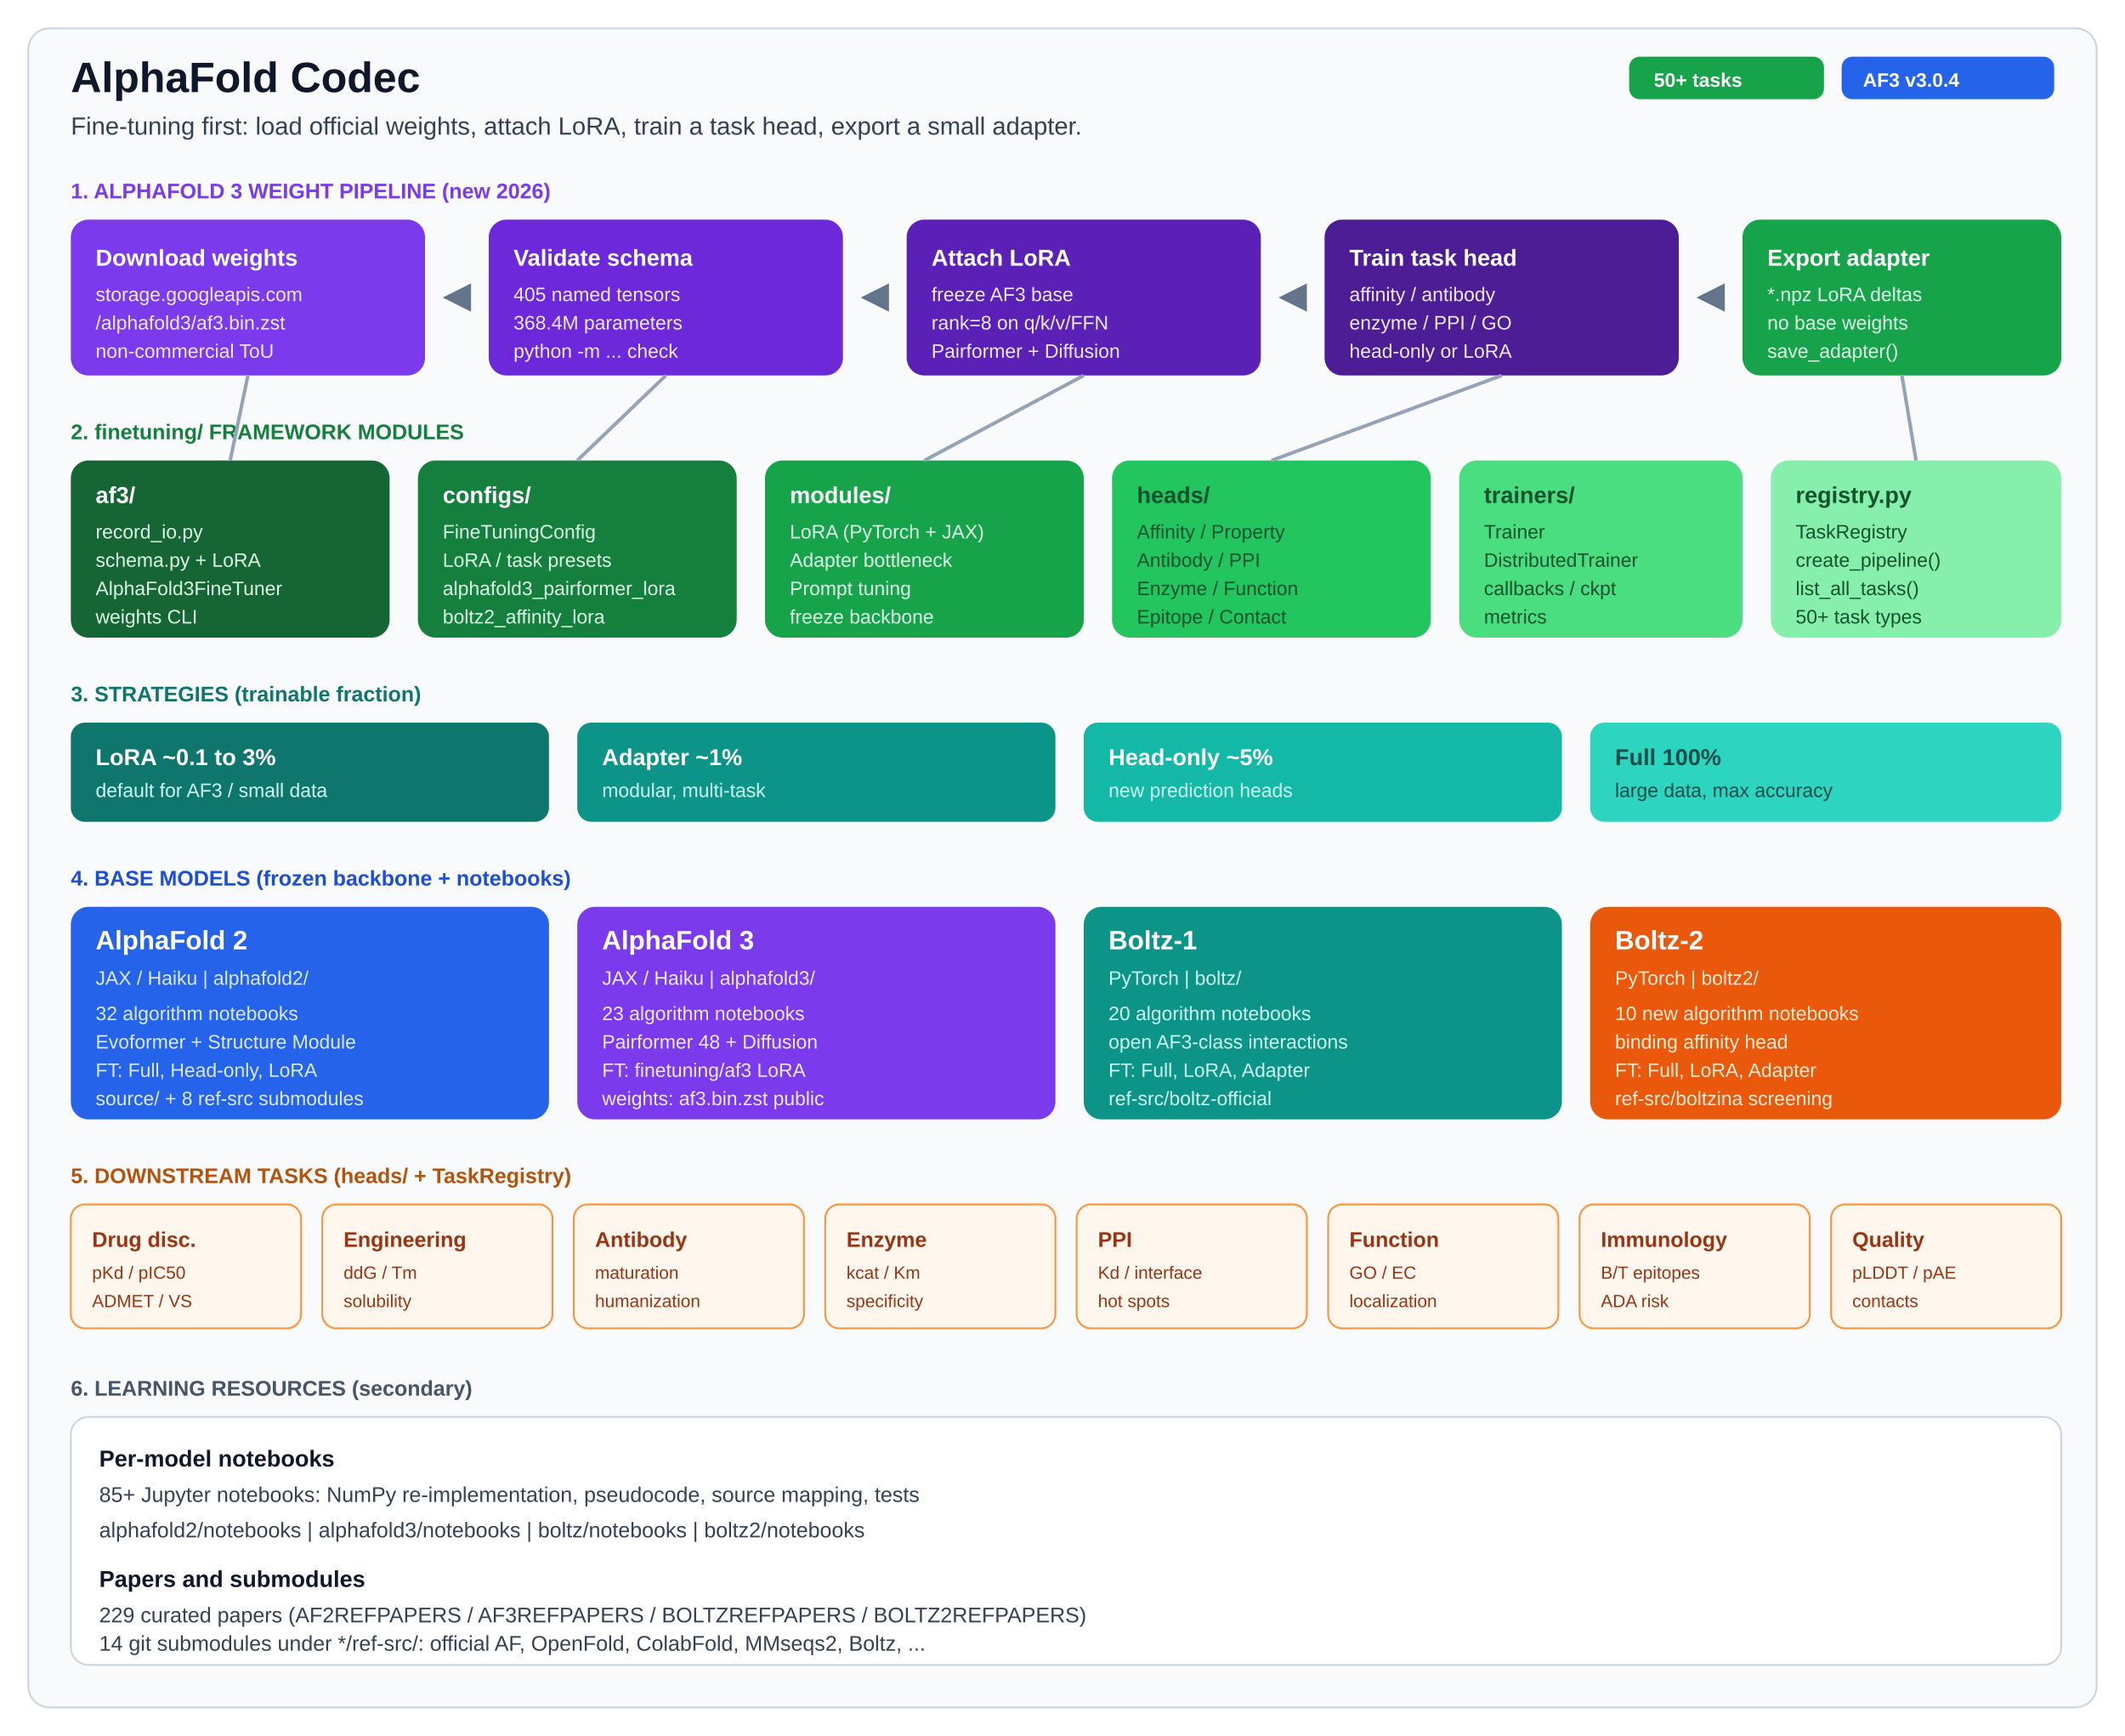
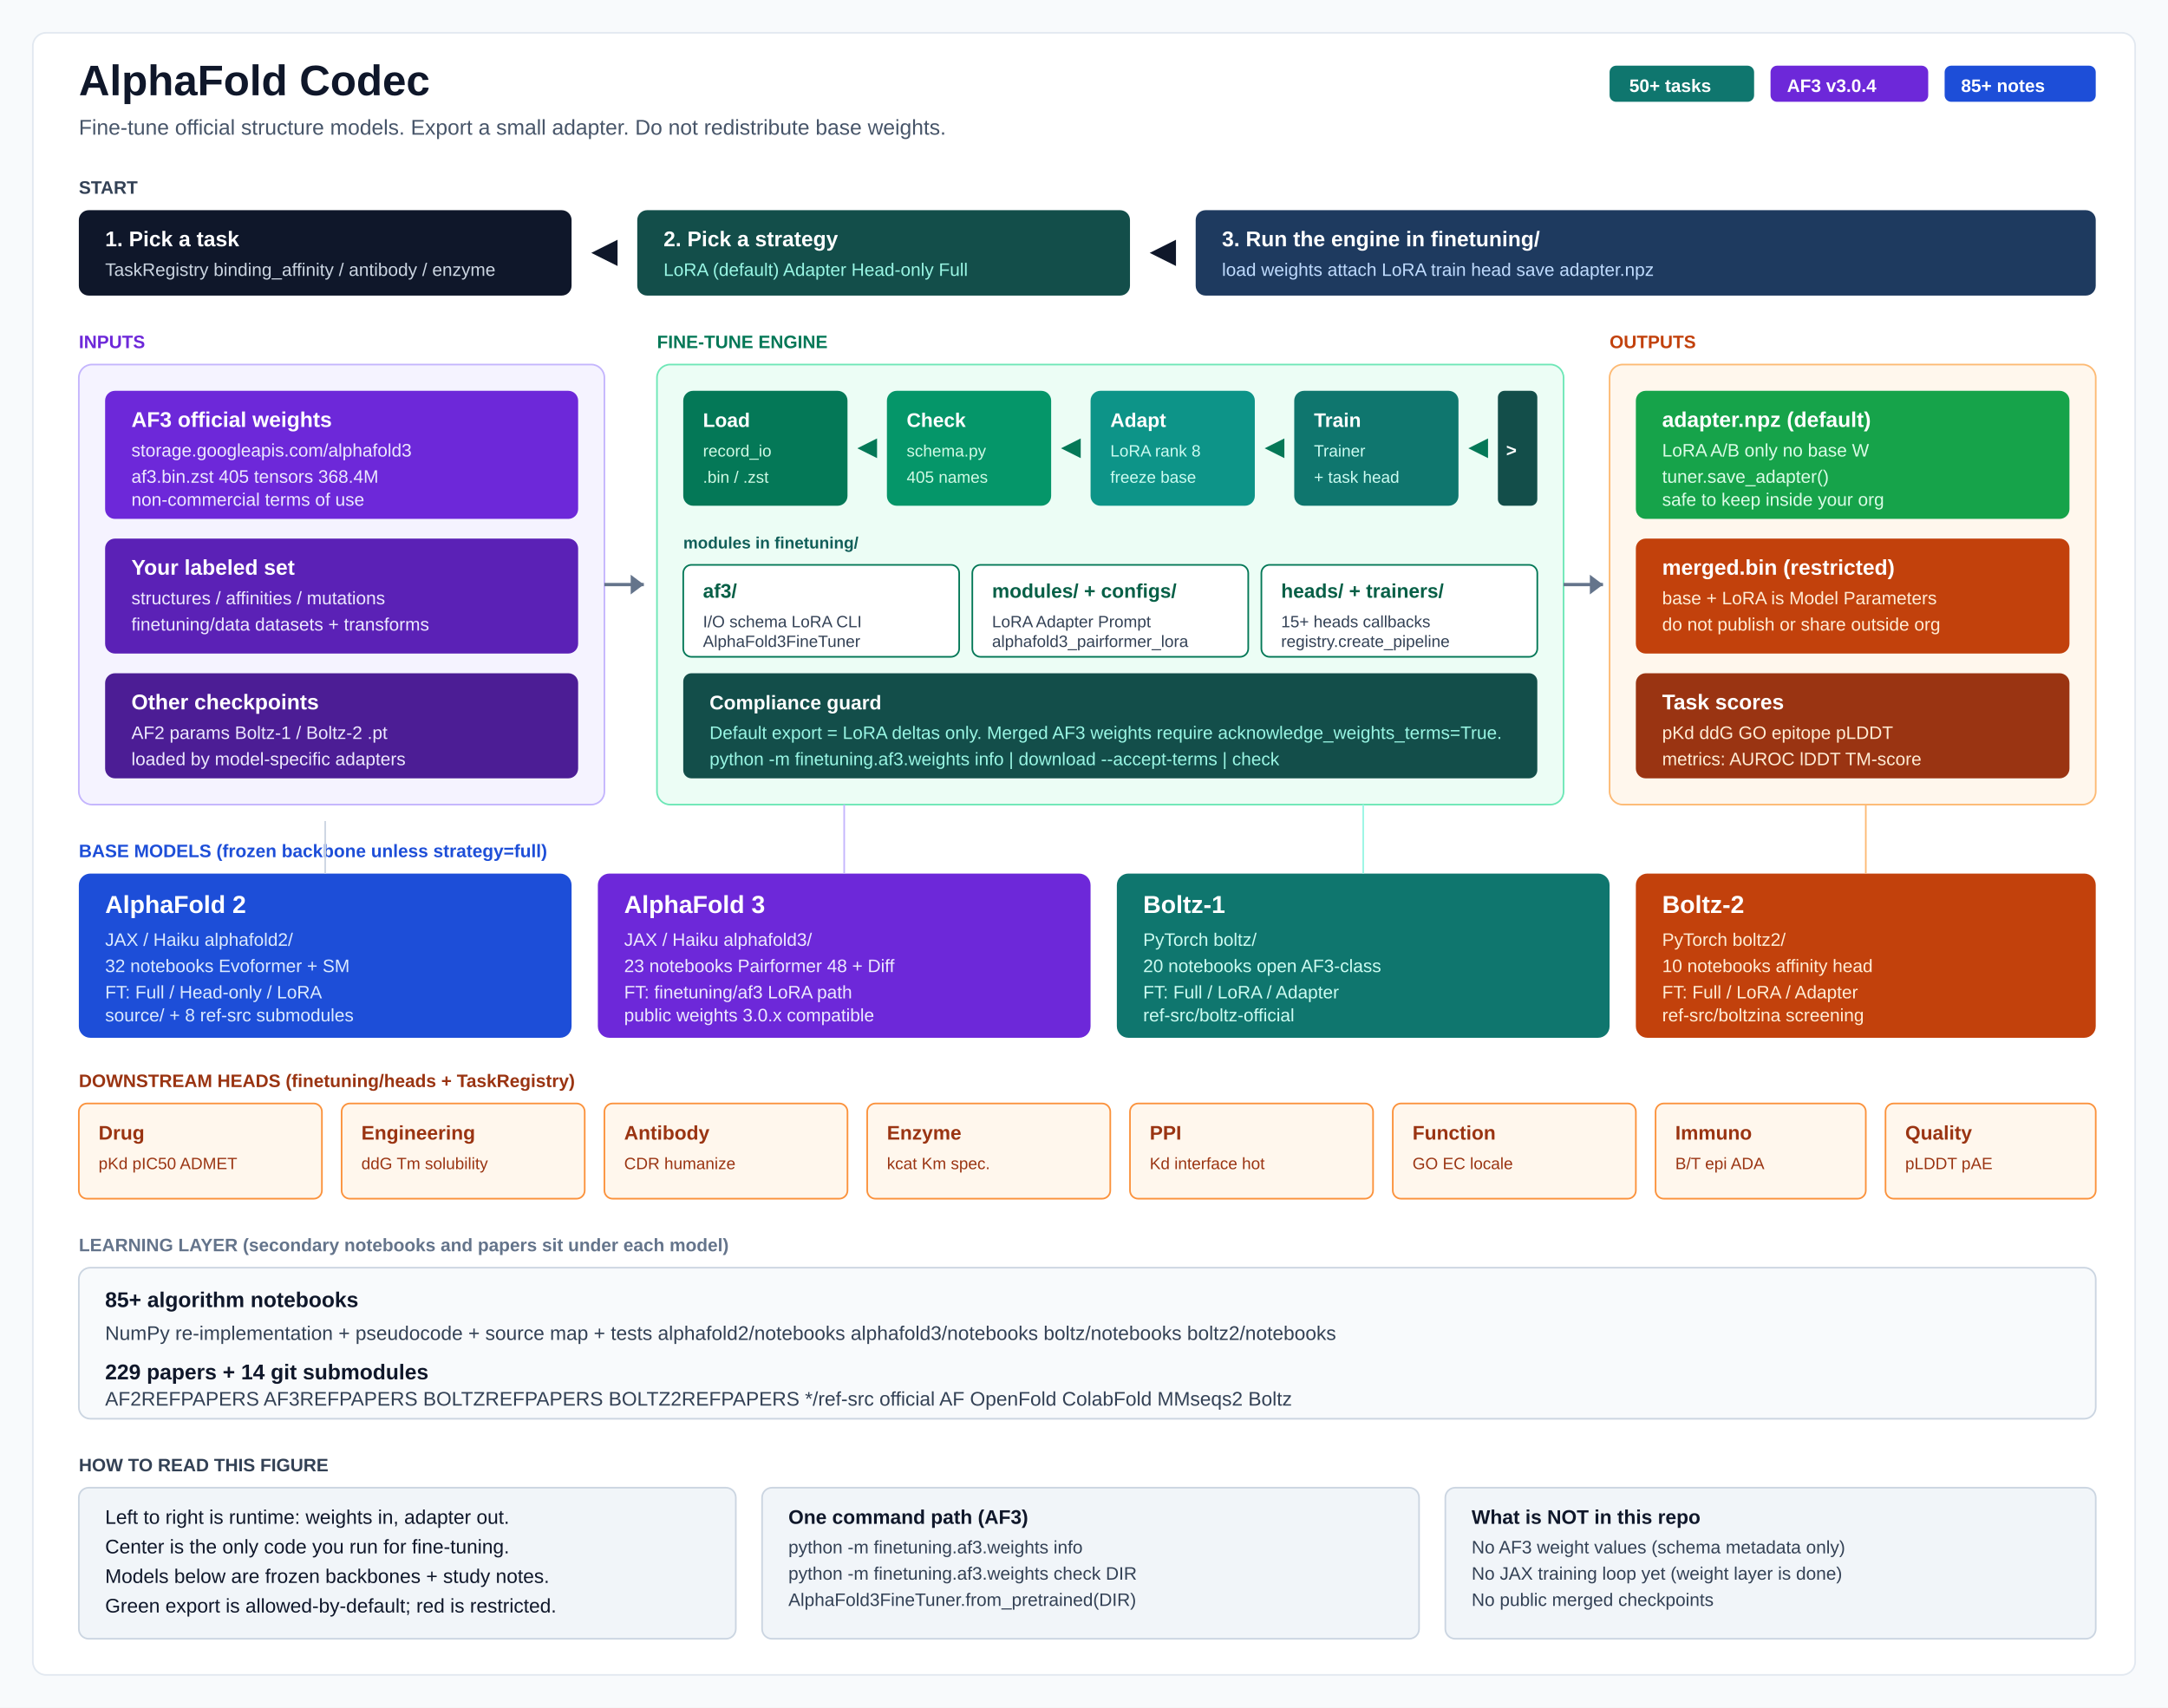
- <svg xmlns="http://www.w3.org/2000/svg" width="1200" height="980" viewBox="0 0 1200 980" role="img">
-   <rect width="1200" height="980" fill="#ffffff" />
-   <rect x="16" y="16" width="1168" height="948" rx="12" fill="#f8fafc" stroke="#cbd5e1" stroke-width="1" />
-   <text x="40" y="52" font-family="Arial, Helvetica, sans-serif" font-size="24" font-weight="700" fill="#0f172a">AlphaFold Codec</text>
-   <text x="40" y="76" font-family="Arial, Helvetica, sans-serif" font-size="14" fill="#334155">Fine-tuning first: load official weights, attach LoRA, train a task head, export a small adapter.</text>
-   <rect x="920" y="32" width="110" height="24" rx="6" fill="#16a34a" />
-   <text x="934" y="49" font-family="Arial, Helvetica, sans-serif" font-size="11" font-weight="700" fill="#ffffff">50+ tasks</text>
-   <rect x="1040" y="32" width="120" height="24" rx="6" fill="#2563eb" />
-   <text x="1052" y="49" font-family="Arial, Helvetica, sans-serif" font-size="11" font-weight="700" fill="#ffffff">AF3 v3.0.4</text>
-   <text x="40" y="112" font-family="Arial, Helvetica, sans-serif" font-size="12" font-weight="700" fill="#7c3aed">1. ALPHAFOLD 3 WEIGHT PIPELINE (new 2026)</text>
-   <rect x="40" y="124" width="200" height="88" rx="10" fill="#7c3aed" />
-   <text x="54" y="150" font-family="Arial, Helvetica, sans-serif" font-size="13" font-weight="700" fill="#ffffff">Download weights</text>
-   <text x="54" y="170" font-family="Arial, Helvetica, sans-serif" font-size="11" fill="#ede9fe">storage.googleapis.com</text>
-   <text x="54" y="186" font-family="Arial, Helvetica, sans-serif" font-size="11" fill="#ede9fe">/alphafold3/af3.bin.zst</text>
-   <text x="54" y="202" font-family="Arial, Helvetica, sans-serif" font-size="11" fill="#ede9fe">non-commercial ToU</text>
-   <polygon points="250,168 266,160 266,176" fill="#64748b" />
-   <rect x="276" y="124" width="200" height="88" rx="10" fill="#6d28d9" />
-   <text x="290" y="150" font-family="Arial, Helvetica, sans-serif" font-size="13" font-weight="700" fill="#ffffff">Validate schema</text>
-   <text x="290" y="170" font-family="Arial, Helvetica, sans-serif" font-size="11" fill="#ede9fe">405 named tensors</text>
-   <text x="290" y="186" font-family="Arial, Helvetica, sans-serif" font-size="11" fill="#ede9fe">368.4M parameters</text>
-   <text x="290" y="202" font-family="Arial, Helvetica, sans-serif" font-size="11" fill="#ede9fe">python -m ... check</text>
-   <polygon points="486,168 502,160 502,176" fill="#64748b" />
-   <rect x="512" y="124" width="200" height="88" rx="10" fill="#5b21b6" />
-   <text x="526" y="150" font-family="Arial, Helvetica, sans-serif" font-size="13" font-weight="700" fill="#ffffff">Attach LoRA</text>
-   <text x="526" y="170" font-family="Arial, Helvetica, sans-serif" font-size="11" fill="#ede9fe">freeze AF3 base</text>
-   <text x="526" y="186" font-family="Arial, Helvetica, sans-serif" font-size="11" fill="#ede9fe">rank=8 on q/k/v/FFN</text>
-   <text x="526" y="202" font-family="Arial, Helvetica, sans-serif" font-size="11" fill="#ede9fe">Pairformer + Diffusion</text>
-   <polygon points="722,168 738,160 738,176" fill="#64748b" />
-   <rect x="748" y="124" width="200" height="88" rx="10" fill="#4c1d95" />
-   <text x="762" y="150" font-family="Arial, Helvetica, sans-serif" font-size="13" font-weight="700" fill="#ffffff">Train task head</text>
-   <text x="762" y="170" font-family="Arial, Helvetica, sans-serif" font-size="11" fill="#ede9fe">affinity / antibody</text>
-   <text x="762" y="186" font-family="Arial, Helvetica, sans-serif" font-size="11" fill="#ede9fe">enzyme / PPI / GO</text>
-   <text x="762" y="202" font-family="Arial, Helvetica, sans-serif" font-size="11" fill="#ede9fe">head-only or LoRA</text>
-   <polygon points="958,168 974,160 974,176" fill="#64748b" />
-   <rect x="984" y="124" width="180" height="88" rx="10" fill="#16a34a" />
-   <text x="998" y="150" font-family="Arial, Helvetica, sans-serif" font-size="13" font-weight="700" fill="#ffffff">Export adapter</text>
-   <text x="998" y="170" font-family="Arial, Helvetica, sans-serif" font-size="11" fill="#dcfce7">*.npz LoRA deltas</text>
-   <text x="998" y="186" font-family="Arial, Helvetica, sans-serif" font-size="11" fill="#dcfce7">no base weights</text>
-   <text x="998" y="202" font-family="Arial, Helvetica, sans-serif" font-size="11" fill="#dcfce7">save_adapter()</text>
-   <text x="40" y="248" font-family="Arial, Helvetica, sans-serif" font-size="12" font-weight="700" fill="#15803d">2. finetuning/ FRAMEWORK MODULES</text>
-   <rect x="40" y="260" width="180" height="100" rx="10" fill="#166534" />
-   <text x="54" y="284" font-family="Arial, Helvetica, sans-serif" font-size="13" font-weight="700" fill="#ffffff">af3/</text>
-   <text x="54" y="304" font-family="Arial, Helvetica, sans-serif" font-size="11" fill="#dcfce7">record_io.py</text>
-   <text x="54" y="320" font-family="Arial, Helvetica, sans-serif" font-size="11" fill="#dcfce7">schema.py + LoRA</text>
-   <text x="54" y="336" font-family="Arial, Helvetica, sans-serif" font-size="11" fill="#dcfce7">AlphaFold3FineTuner</text>
-   <text x="54" y="352" font-family="Arial, Helvetica, sans-serif" font-size="11" fill="#dcfce7">weights CLI</text>
-   <rect x="236" y="260" width="180" height="100" rx="10" fill="#15803d" />
-   <text x="250" y="284" font-family="Arial, Helvetica, sans-serif" font-size="13" font-weight="700" fill="#ffffff">configs/</text>
-   <text x="250" y="304" font-family="Arial, Helvetica, sans-serif" font-size="11" fill="#dcfce7">FineTuningConfig</text>
-   <text x="250" y="320" font-family="Arial, Helvetica, sans-serif" font-size="11" fill="#dcfce7">LoRA / task presets</text>
-   <text x="250" y="336" font-family="Arial, Helvetica, sans-serif" font-size="11" fill="#dcfce7">alphafold3_pairformer_lora</text>
-   <text x="250" y="352" font-family="Arial, Helvetica, sans-serif" font-size="11" fill="#dcfce7">boltz2_affinity_lora</text>
-   <rect x="432" y="260" width="180" height="100" rx="10" fill="#16a34a" />
-   <text x="446" y="284" font-family="Arial, Helvetica, sans-serif" font-size="13" font-weight="700" fill="#ffffff">modules/</text>
-   <text x="446" y="304" font-family="Arial, Helvetica, sans-serif" font-size="11" fill="#dcfce7">LoRA (PyTorch + JAX)</text>
-   <text x="446" y="320" font-family="Arial, Helvetica, sans-serif" font-size="11" fill="#dcfce7">Adapter bottleneck</text>
-   <text x="446" y="336" font-family="Arial, Helvetica, sans-serif" font-size="11" fill="#dcfce7">Prompt tuning</text>
-   <text x="446" y="352" font-family="Arial, Helvetica, sans-serif" font-size="11" fill="#dcfce7">freeze backbone</text>
-   <rect x="628" y="260" width="180" height="100" rx="10" fill="#22c55e" />
-   <text x="642" y="284" font-family="Arial, Helvetica, sans-serif" font-size="13" font-weight="700" fill="#14532d">heads/</text>
-   <text x="642" y="304" font-family="Arial, Helvetica, sans-serif" font-size="11" fill="#14532d">Affinity / Property</text>
-   <text x="642" y="320" font-family="Arial, Helvetica, sans-serif" font-size="11" fill="#14532d">Antibody / PPI</text>
-   <text x="642" y="336" font-family="Arial, Helvetica, sans-serif" font-size="11" fill="#14532d">Enzyme / Function</text>
-   <text x="642" y="352" font-family="Arial, Helvetica, sans-serif" font-size="11" fill="#14532d">Epitope / Contact</text>
-   <rect x="824" y="260" width="160" height="100" rx="10" fill="#4ade80" />
-   <text x="838" y="284" font-family="Arial, Helvetica, sans-serif" font-size="13" font-weight="700" fill="#14532d">trainers/</text>
-   <text x="838" y="304" font-family="Arial, Helvetica, sans-serif" font-size="11" fill="#14532d">Trainer</text>
-   <text x="838" y="320" font-family="Arial, Helvetica, sans-serif" font-size="11" fill="#14532d">DistributedTrainer</text>
-   <text x="838" y="336" font-family="Arial, Helvetica, sans-serif" font-size="11" fill="#14532d">callbacks / ckpt</text>
-   <text x="838" y="352" font-family="Arial, Helvetica, sans-serif" font-size="11" fill="#14532d">metrics</text>
-   <rect x="1000" y="260" width="164" height="100" rx="10" fill="#86efac" />
-   <text x="1014" y="284" font-family="Arial, Helvetica, sans-serif" font-size="13" font-weight="700" fill="#14532d">registry.py</text>
-   <text x="1014" y="304" font-family="Arial, Helvetica, sans-serif" font-size="11" fill="#14532d">TaskRegistry</text>
-   <text x="1014" y="320" font-family="Arial, Helvetica, sans-serif" font-size="11" fill="#14532d">create_pipeline()</text>
-   <text x="1014" y="336" font-family="Arial, Helvetica, sans-serif" font-size="11" fill="#14532d">list_all_tasks()</text>
-   <text x="1014" y="352" font-family="Arial, Helvetica, sans-serif" font-size="11" fill="#14532d">50+ task types</text>
-   <line x1="140" y1="212" x2="130" y2="260" stroke="#94a3b8" stroke-width="2" />
-   <line x1="376" y1="212" x2="326" y2="260" stroke="#94a3b8" stroke-width="2" />
-   <line x1="612" y1="212" x2="522" y2="260" stroke="#94a3b8" stroke-width="2" />
-   <line x1="848" y1="212" x2="718" y2="260" stroke="#94a3b8" stroke-width="2" />
-   <line x1="1074" y1="212" x2="1082" y2="260" stroke="#94a3b8" stroke-width="2" />
-   <text x="40" y="396" font-family="Arial, Helvetica, sans-serif" font-size="12" font-weight="700" fill="#0f766e">3. STRATEGIES (trainable fraction)</text>
-   <rect x="40" y="408" width="270" height="56" rx="8" fill="#0f766e" />
-   <text x="54" y="432" font-family="Arial, Helvetica, sans-serif" font-size="13" font-weight="700" fill="#ffffff">LoRA  ~0.1 to 3%</text>
-   <text x="54" y="450" font-family="Arial, Helvetica, sans-serif" font-size="11" fill="#ccfbf1">default for AF3 / small data</text>
-   <rect x="326" y="408" width="270" height="56" rx="8" fill="#0d9488" />
-   <text x="340" y="432" font-family="Arial, Helvetica, sans-serif" font-size="13" font-weight="700" fill="#ffffff">Adapter  ~1%</text>
-   <text x="340" y="450" font-family="Arial, Helvetica, sans-serif" font-size="11" fill="#ccfbf1">modular, multi-task</text>
-   <rect x="612" y="408" width="270" height="56" rx="8" fill="#14b8a6" />
-   <text x="626" y="432" font-family="Arial, Helvetica, sans-serif" font-size="13" font-weight="700" fill="#ffffff">Head-only  ~5%</text>
-   <text x="626" y="450" font-family="Arial, Helvetica, sans-serif" font-size="11" fill="#ccfbf1">new prediction heads</text>
-   <rect x="898" y="408" width="266" height="56" rx="8" fill="#2dd4bf" />
-   <text x="912" y="432" font-family="Arial, Helvetica, sans-serif" font-size="13" font-weight="700" fill="#134e4a">Full  100%</text>
-   <text x="912" y="450" font-family="Arial, Helvetica, sans-serif" font-size="11" fill="#134e4a">large data, max accuracy</text>
-   <text x="40" y="500" font-family="Arial, Helvetica, sans-serif" font-size="12" font-weight="700" fill="#1d4ed8">4. BASE MODELS (frozen backbone + notebooks)</text>
-   <rect x="40" y="512" width="270" height="120" rx="10" fill="#2563eb" />
-   <text x="54" y="536" font-family="Arial, Helvetica, sans-serif" font-size="15" font-weight="700" fill="#ffffff">AlphaFold 2</text>
-   <text x="54" y="556" font-family="Arial, Helvetica, sans-serif" font-size="11" fill="#dbeafe">JAX / Haiku  |  alphafold2/</text>
-   <text x="54" y="576" font-family="Arial, Helvetica, sans-serif" font-size="11" fill="#dbeafe">32 algorithm notebooks</text>
-   <text x="54" y="592" font-family="Arial, Helvetica, sans-serif" font-size="11" fill="#dbeafe">Evoformer + Structure Module</text>
-   <text x="54" y="608" font-family="Arial, Helvetica, sans-serif" font-size="11" fill="#dbeafe">FT: Full, Head-only, LoRA</text>
-   <text x="54" y="624" font-family="Arial, Helvetica, sans-serif" font-size="11" fill="#dbeafe">source/ + 8 ref-src submodules</text>
-   <rect x="326" y="512" width="270" height="120" rx="10" fill="#7c3aed" />
-   <text x="340" y="536" font-family="Arial, Helvetica, sans-serif" font-size="15" font-weight="700" fill="#ffffff">AlphaFold 3</text>
-   <text x="340" y="556" font-family="Arial, Helvetica, sans-serif" font-size="11" fill="#ede9fe">JAX / Haiku  |  alphafold3/</text>
-   <text x="340" y="576" font-family="Arial, Helvetica, sans-serif" font-size="11" fill="#ede9fe">23 algorithm notebooks</text>
-   <text x="340" y="592" font-family="Arial, Helvetica, sans-serif" font-size="11" fill="#ede9fe">Pairformer 48 + Diffusion</text>
-   <text x="340" y="608" font-family="Arial, Helvetica, sans-serif" font-size="11" fill="#ede9fe">FT: finetuning/af3 LoRA</text>
-   <text x="340" y="624" font-family="Arial, Helvetica, sans-serif" font-size="11" fill="#ede9fe">weights: af3.bin.zst public</text>
-   <rect x="612" y="512" width="270" height="120" rx="10" fill="#0d9488" />
-   <text x="626" y="536" font-family="Arial, Helvetica, sans-serif" font-size="15" font-weight="700" fill="#ffffff">Boltz-1</text>
-   <text x="626" y="556" font-family="Arial, Helvetica, sans-serif" font-size="11" fill="#ccfbf1">PyTorch  |  boltz/</text>
-   <text x="626" y="576" font-family="Arial, Helvetica, sans-serif" font-size="11" fill="#ccfbf1">20 algorithm notebooks</text>
-   <text x="626" y="592" font-family="Arial, Helvetica, sans-serif" font-size="11" fill="#ccfbf1">open AF3-class interactions</text>
-   <text x="626" y="608" font-family="Arial, Helvetica, sans-serif" font-size="11" fill="#ccfbf1">FT: Full, LoRA, Adapter</text>
-   <text x="626" y="624" font-family="Arial, Helvetica, sans-serif" font-size="11" fill="#ccfbf1">ref-src/boltz-official</text>
-   <rect x="898" y="512" width="266" height="120" rx="10" fill="#ea580c" />
-   <text x="912" y="536" font-family="Arial, Helvetica, sans-serif" font-size="15" font-weight="700" fill="#ffffff">Boltz-2</text>
-   <text x="912" y="556" font-family="Arial, Helvetica, sans-serif" font-size="11" fill="#ffedd5">PyTorch  |  boltz2/</text>
-   <text x="912" y="576" font-family="Arial, Helvetica, sans-serif" font-size="11" fill="#ffedd5">10 new algorithm notebooks</text>
-   <text x="912" y="592" font-family="Arial, Helvetica, sans-serif" font-size="11" fill="#ffedd5">binding affinity head</text>
-   <text x="912" y="608" font-family="Arial, Helvetica, sans-serif" font-size="11" fill="#ffedd5">FT: Full, LoRA, Adapter</text>
-   <text x="912" y="624" font-family="Arial, Helvetica, sans-serif" font-size="11" fill="#ffedd5">ref-src/boltzina screening</text>
-   <text x="40" y="668" font-family="Arial, Helvetica, sans-serif" font-size="12" font-weight="700" fill="#b45309">5. DOWNSTREAM TASKS (heads/ + TaskRegistry)</text>
-   <rect x="40" y="680" width="130" height="70" rx="8" fill="#fff7ed" stroke="#fb923c" stroke-width="1" />
-   <text x="52" y="704" font-family="Arial, Helvetica, sans-serif" font-size="12" font-weight="700" fill="#9a3412">Drug disc.</text>
-   <text x="52" y="722" font-family="Arial, Helvetica, sans-serif" font-size="10" fill="#9a3412">pKd / pIC50</text>
-   <text x="52" y="738" font-family="Arial, Helvetica, sans-serif" font-size="10" fill="#9a3412">ADMET / VS</text>
-   <rect x="182" y="680" width="130" height="70" rx="8" fill="#fff7ed" stroke="#fb923c" stroke-width="1" />
-   <text x="194" y="704" font-family="Arial, Helvetica, sans-serif" font-size="12" font-weight="700" fill="#9a3412">Engineering</text>
-   <text x="194" y="722" font-family="Arial, Helvetica, sans-serif" font-size="10" fill="#9a3412">ddG / Tm</text>
-   <text x="194" y="738" font-family="Arial, Helvetica, sans-serif" font-size="10" fill="#9a3412">solubility</text>
-   <rect x="324" y="680" width="130" height="70" rx="8" fill="#fff7ed" stroke="#fb923c" stroke-width="1" />
-   <text x="336" y="704" font-family="Arial, Helvetica, sans-serif" font-size="12" font-weight="700" fill="#9a3412">Antibody</text>
-   <text x="336" y="722" font-family="Arial, Helvetica, sans-serif" font-size="10" fill="#9a3412">maturation</text>
-   <text x="336" y="738" font-family="Arial, Helvetica, sans-serif" font-size="10" fill="#9a3412">humanization</text>
-   <rect x="466" y="680" width="130" height="70" rx="8" fill="#fff7ed" stroke="#fb923c" stroke-width="1" />
-   <text x="478" y="704" font-family="Arial, Helvetica, sans-serif" font-size="12" font-weight="700" fill="#9a3412">Enzyme</text>
-   <text x="478" y="722" font-family="Arial, Helvetica, sans-serif" font-size="10" fill="#9a3412">kcat / Km</text>
-   <text x="478" y="738" font-family="Arial, Helvetica, sans-serif" font-size="10" fill="#9a3412">specificity</text>
-   <rect x="608" y="680" width="130" height="70" rx="8" fill="#fff7ed" stroke="#fb923c" stroke-width="1" />
-   <text x="620" y="704" font-family="Arial, Helvetica, sans-serif" font-size="12" font-weight="700" fill="#9a3412">PPI</text>
-   <text x="620" y="722" font-family="Arial, Helvetica, sans-serif" font-size="10" fill="#9a3412">Kd / interface</text>
-   <text x="620" y="738" font-family="Arial, Helvetica, sans-serif" font-size="10" fill="#9a3412">hot spots</text>
-   <rect x="750" y="680" width="130" height="70" rx="8" fill="#fff7ed" stroke="#fb923c" stroke-width="1" />
-   <text x="762" y="704" font-family="Arial, Helvetica, sans-serif" font-size="12" font-weight="700" fill="#9a3412">Function</text>
-   <text x="762" y="722" font-family="Arial, Helvetica, sans-serif" font-size="10" fill="#9a3412">GO / EC</text>
-   <text x="762" y="738" font-family="Arial, Helvetica, sans-serif" font-size="10" fill="#9a3412">localization</text>
-   <rect x="892" y="680" width="130" height="70" rx="8" fill="#fff7ed" stroke="#fb923c" stroke-width="1" />
-   <text x="904" y="704" font-family="Arial, Helvetica, sans-serif" font-size="12" font-weight="700" fill="#9a3412">Immunology</text>
-   <text x="904" y="722" font-family="Arial, Helvetica, sans-serif" font-size="10" fill="#9a3412">B/T epitopes</text>
-   <text x="904" y="738" font-family="Arial, Helvetica, sans-serif" font-size="10" fill="#9a3412">ADA risk</text>
-   <rect x="1034" y="680" width="130" height="70" rx="8" fill="#fff7ed" stroke="#fb923c" stroke-width="1" />
-   <text x="1046" y="704" font-family="Arial, Helvetica, sans-serif" font-size="12" font-weight="700" fill="#9a3412">Quality</text>
-   <text x="1046" y="722" font-family="Arial, Helvetica, sans-serif" font-size="10" fill="#9a3412">pLDDT / pAE</text>
-   <text x="1046" y="738" font-family="Arial, Helvetica, sans-serif" font-size="10" fill="#9a3412">contacts</text>
-   <text x="40" y="788" font-family="Arial, Helvetica, sans-serif" font-size="12" font-weight="700" fill="#475569">6. LEARNING RESOURCES (secondary)</text>
-   <rect x="40" y="800" width="1124" height="140" rx="10" fill="#ffffff" stroke="#cbd5e1" stroke-width="1" />
-   <text x="56" y="828" font-family="Arial, Helvetica, sans-serif" font-size="13" font-weight="700" fill="#0f172a">Per-model notebooks</text>
-   <text x="56" y="848" font-family="Arial, Helvetica, sans-serif" font-size="12" fill="#334155">85+ Jupyter notebooks: NumPy re-implementation, pseudocode, source mapping, tests</text>
-   <text x="56" y="868" font-family="Arial, Helvetica, sans-serif" font-size="12" fill="#334155">alphafold2/notebooks  |  alphafold3/notebooks  |  boltz/notebooks  |  boltz2/notebooks</text>
-   <text x="56" y="896" font-family="Arial, Helvetica, sans-serif" font-size="13" font-weight="700" fill="#0f172a">Papers and submodules</text>
-   <text x="56" y="916" font-family="Arial, Helvetica, sans-serif" font-size="12" fill="#334155">229 curated papers (AF2REFPAPERS / AF3REFPAPERS / BOLTZREFPAPERS / BOLTZ2REFPAPERS)</text>
-   <text x="56" y="932" font-family="Arial, Helvetica, sans-serif" font-size="12" fill="#334155">14 git submodules under */ref-src/: official AF, OpenFold, ColabFold, MMseqs2, Boltz, ...</text>
+ <svg xmlns="http://www.w3.org/2000/svg" width="1320" height="1040" viewBox="0 0 1320 1040" role="img">
+   <rect width="1320" height="1040" fill="#f8fafc" />
+   <rect x="20" y="20" width="1280" height="1000" rx="8" fill="#ffffff" stroke="#e2e8f0" stroke-width="1" />
+   <text x="48" y="58" font-family="Arial, Helvetica, sans-serif" font-size="26" font-weight="700" fill="#0f172a">AlphaFold Codec</text>
+   <text x="48" y="82" font-family="Arial, Helvetica, sans-serif" font-size="13" fill="#475569">Fine-tune official structure models. Export a small adapter. Do not redistribute base weights.</text>
+   <rect x="980" y="40" width="88" height="22" rx="4" fill="#0f766e" />
+   <text x="992" y="56" font-family="Arial, Helvetica, sans-serif" font-size="11" font-weight="700" fill="#ffffff">50+ tasks</text>
+   <rect x="1078" y="40" width="96" height="22" rx="4" fill="#6d28d9" />
+   <text x="1088" y="56" font-family="Arial, Helvetica, sans-serif" font-size="11" font-weight="700" fill="#ffffff">AF3 v3.0.4</text>
+   <rect x="1184" y="40" width="92" height="22" rx="4" fill="#1d4ed8" />
+   <text x="1194" y="56" font-family="Arial, Helvetica, sans-serif" font-size="11" font-weight="700" fill="#ffffff">85+ notes</text>
+   <text x="48" y="118" font-family="Arial, Helvetica, sans-serif" font-size="11" font-weight="700" fill="#334155">START</text>
+   <rect x="48" y="128" width="300" height="52" rx="6" fill="#0f172a" />
+   <text x="64" y="150" font-family="Arial, Helvetica, sans-serif" font-size="13" font-weight="700" fill="#ffffff">1. Pick a task</text>
+   <text x="64" y="168" font-family="Arial, Helvetica, sans-serif" font-size="11" fill="#cbd5e1">TaskRegistry  binding_affinity / antibody / enzyme</text>
+   <polygon points="360,154 376,146 376,162" fill="#0f172a" />
+   <rect x="388" y="128" width="300" height="52" rx="6" fill="#134e4a" />
+   <text x="404" y="150" font-family="Arial, Helvetica, sans-serif" font-size="13" font-weight="700" fill="#ffffff">2. Pick a strategy</text>
+   <text x="404" y="168" font-family="Arial, Helvetica, sans-serif" font-size="11" fill="#99f6e4">LoRA (default)  Adapter  Head-only  Full</text>
+   <polygon points="700,154 716,146 716,162" fill="#0f172a" />
+   <rect x="728" y="128" width="548" height="52" rx="6" fill="#1e3a5f" />
+   <text x="744" y="150" font-family="Arial, Helvetica, sans-serif" font-size="13" font-weight="700" fill="#ffffff">3. Run the engine in finetuning/</text>
+   <text x="744" y="168" font-family="Arial, Helvetica, sans-serif" font-size="11" fill="#bfdbfe">load weights  attach LoRA  train head  save adapter.npz</text>
+   <text x="48" y="212" font-family="Arial, Helvetica, sans-serif" font-size="11" font-weight="700" fill="#6d28d9">INPUTS</text>
+   <text x="400" y="212" font-family="Arial, Helvetica, sans-serif" font-size="11" font-weight="700" fill="#047857">FINE-TUNE ENGINE</text>
+   <text x="980" y="212" font-family="Arial, Helvetica, sans-serif" font-size="11" font-weight="700" fill="#c2410c">OUTPUTS</text>
+   <rect x="48" y="222" width="320" height="268" rx="8" fill="#f5f3ff" stroke="#c4b5fd" stroke-width="1" />
+   <rect x="64" y="238" width="288" height="78" rx="6" fill="#6d28d9" />
+   <text x="80" y="260" font-family="Arial, Helvetica, sans-serif" font-size="13" font-weight="700" fill="#ffffff">AF3 official weights</text>
+   <text x="80" y="278" font-family="Arial, Helvetica, sans-serif" font-size="11" fill="#ede9fe">storage.googleapis.com/alphafold3</text>
+   <text x="80" y="294" font-family="Arial, Helvetica, sans-serif" font-size="11" fill="#ede9fe">af3.bin.zst   405 tensors   368.4M</text>
+   <text x="80" y="308" font-family="Arial, Helvetica, sans-serif" font-size="11" fill="#ede9fe">non-commercial terms of use</text>
+   <rect x="64" y="328" width="288" height="70" rx="6" fill="#5b21b6" />
+   <text x="80" y="350" font-family="Arial, Helvetica, sans-serif" font-size="13" font-weight="700" fill="#ffffff">Your labeled set</text>
+   <text x="80" y="368" font-family="Arial, Helvetica, sans-serif" font-size="11" fill="#ede9fe">structures / affinities / mutations</text>
+   <text x="80" y="384" font-family="Arial, Helvetica, sans-serif" font-size="11" fill="#ede9fe">finetuning/data  datasets + transforms</text>
+   <rect x="64" y="410" width="288" height="64" rx="6" fill="#4c1d95" />
+   <text x="80" y="432" font-family="Arial, Helvetica, sans-serif" font-size="13" font-weight="700" fill="#ffffff">Other checkpoints</text>
+   <text x="80" y="450" font-family="Arial, Helvetica, sans-serif" font-size="11" fill="#ede9fe">AF2 params   Boltz-1 / Boltz-2 .pt</text>
+   <text x="80" y="466" font-family="Arial, Helvetica, sans-serif" font-size="11" fill="#ede9fe">loaded by model-specific adapters</text>
+   <line x1="368" y1="356" x2="392" y2="356" stroke="#64748b" stroke-width="2" />
+   <polygon points="392,356 384,350 384,362" fill="#64748b" />
+   <rect x="400" y="222" width="552" height="268" rx="8" fill="#ecfdf5" stroke="#6ee7b7" stroke-width="1" />
+   <rect x="416" y="238" width="100" height="70" rx="6" fill="#047857" />
+   <text x="428" y="260" font-family="Arial, Helvetica, sans-serif" font-size="12" font-weight="700" fill="#ffffff">Load</text>
+   <text x="428" y="278" font-family="Arial, Helvetica, sans-serif" font-size="10" fill="#d1fae5">record_io</text>
+   <text x="428" y="294" font-family="Arial, Helvetica, sans-serif" font-size="10" fill="#d1fae5">.bin / .zst</text>
+   <polygon points="522,273 534,267 534,279" fill="#047857" />
+   <rect x="540" y="238" width="100" height="70" rx="6" fill="#059669" />
+   <text x="552" y="260" font-family="Arial, Helvetica, sans-serif" font-size="12" font-weight="700" fill="#ffffff">Check</text>
+   <text x="552" y="278" font-family="Arial, Helvetica, sans-serif" font-size="10" fill="#d1fae5">schema.py</text>
+   <text x="552" y="294" font-family="Arial, Helvetica, sans-serif" font-size="10" fill="#d1fae5">405 names</text>
+   <polygon points="646,273 658,267 658,279" fill="#047857" />
+   <rect x="664" y="238" width="100" height="70" rx="6" fill="#0d9488" />
+   <text x="676" y="260" font-family="Arial, Helvetica, sans-serif" font-size="12" font-weight="700" fill="#ffffff">Adapt</text>
+   <text x="676" y="278" font-family="Arial, Helvetica, sans-serif" font-size="10" fill="#ccfbf1">LoRA rank 8</text>
+   <text x="676" y="294" font-family="Arial, Helvetica, sans-serif" font-size="10" fill="#ccfbf1">freeze base</text>
+   <polygon points="770,273 782,267 782,279" fill="#047857" />
+   <rect x="788" y="238" width="100" height="70" rx="6" fill="#0f766e" />
+   <text x="800" y="260" font-family="Arial, Helvetica, sans-serif" font-size="12" font-weight="700" fill="#ffffff">Train</text>
+   <text x="800" y="278" font-family="Arial, Helvetica, sans-serif" font-size="10" fill="#ccfbf1">Trainer</text>
+   <text x="800" y="294" font-family="Arial, Helvetica, sans-serif" font-size="10" fill="#ccfbf1">+ task head</text>
+   <polygon points="894,273 906,267 906,279" fill="#047857" />
+   <rect x="912" y="238" width="24" height="70" rx="4" fill="#134e4a" />
+   <text x="917" y="278" font-family="Arial, Helvetica, sans-serif" font-size="11" font-weight="700" fill="#ffffff">&gt;</text>
+   <text x="416" y="334" font-family="Arial, Helvetica, sans-serif" font-size="10" font-weight="700" fill="#115e59">modules in finetuning/</text>
+   <rect x="416" y="344" width="168" height="56" rx="5" fill="#ffffff" stroke="#047857" stroke-width="1" />
+   <text x="428" y="364" font-family="Arial, Helvetica, sans-serif" font-size="12" font-weight="700" fill="#065f46">af3/</text>
+   <text x="428" y="382" font-family="Arial, Helvetica, sans-serif" font-size="10" fill="#334155">I/O  schema  LoRA  CLI</text>
+   <text x="428" y="394" font-family="Arial, Helvetica, sans-serif" font-size="10" fill="#334155">AlphaFold3FineTuner</text>
+   <rect x="592" y="344" width="168" height="56" rx="5" fill="#ffffff" stroke="#047857" stroke-width="1" />
+   <text x="604" y="364" font-family="Arial, Helvetica, sans-serif" font-size="12" font-weight="700" fill="#065f46">modules/ + configs/</text>
+   <text x="604" y="382" font-family="Arial, Helvetica, sans-serif" font-size="10" fill="#334155">LoRA  Adapter  Prompt</text>
+   <text x="604" y="394" font-family="Arial, Helvetica, sans-serif" font-size="10" fill="#334155">alphafold3_pairformer_lora</text>
+   <rect x="768" y="344" width="168" height="56" rx="5" fill="#ffffff" stroke="#047857" stroke-width="1" />
+   <text x="780" y="364" font-family="Arial, Helvetica, sans-serif" font-size="12" font-weight="700" fill="#065f46">heads/ + trainers/</text>
+   <text x="780" y="382" font-family="Arial, Helvetica, sans-serif" font-size="10" fill="#334155">15+ heads  callbacks</text>
+   <text x="780" y="394" font-family="Arial, Helvetica, sans-serif" font-size="10" fill="#334155">registry.create_pipeline</text>
+   <rect x="416" y="410" width="520" height="64" rx="5" fill="#134e4a" />
+   <text x="432" y="432" font-family="Arial, Helvetica, sans-serif" font-size="12" font-weight="700" fill="#ffffff">Compliance guard</text>
+   <text x="432" y="450" font-family="Arial, Helvetica, sans-serif" font-size="11" fill="#99f6e4">Default export = LoRA deltas only. Merged AF3 weights require acknowledge_weights_terms=True.</text>
+   <text x="432" y="466" font-family="Arial, Helvetica, sans-serif" font-size="11" fill="#99f6e4">python -m finetuning.af3.weights  info | download --accept-terms | check</text>
+   <line x1="952" y1="356" x2="976" y2="356" stroke="#64748b" stroke-width="2" />
+   <polygon points="976,356 968,350 968,362" fill="#64748b" />
+   <rect x="980" y="222" width="296" height="268" rx="8" fill="#fff7ed" stroke="#fdba74" stroke-width="1" />
+   <rect x="996" y="238" width="264" height="78" rx="6" fill="#16a34a" />
+   <text x="1012" y="260" font-family="Arial, Helvetica, sans-serif" font-size="13" font-weight="700" fill="#ffffff">adapter.npz  (default)</text>
+   <text x="1012" y="278" font-family="Arial, Helvetica, sans-serif" font-size="11" fill="#dcfce7">LoRA A/B only  no base W</text>
+   <text x="1012" y="294" font-family="Arial, Helvetica, sans-serif" font-size="11" fill="#dcfce7">tuner.save_adapter()</text>
+   <text x="1012" y="308" font-family="Arial, Helvetica, sans-serif" font-size="11" fill="#dcfce7">safe to keep inside your org</text>
+   <rect x="996" y="328" width="264" height="70" rx="6" fill="#c2410c" />
+   <text x="1012" y="350" font-family="Arial, Helvetica, sans-serif" font-size="13" font-weight="700" fill="#ffffff">merged.bin  (restricted)</text>
+   <text x="1012" y="368" font-family="Arial, Helvetica, sans-serif" font-size="11" fill="#ffedd5">base + LoRA  is Model Parameters</text>
+   <text x="1012" y="384" font-family="Arial, Helvetica, sans-serif" font-size="11" fill="#ffedd5">do not publish or share outside org</text>
+   <rect x="996" y="410" width="264" height="64" rx="6" fill="#9a3412" />
+   <text x="1012" y="432" font-family="Arial, Helvetica, sans-serif" font-size="13" font-weight="700" fill="#ffffff">Task scores</text>
+   <text x="1012" y="450" font-family="Arial, Helvetica, sans-serif" font-size="11" fill="#ffedd5">pKd  ddG  GO  epitope  pLDDT</text>
+   <text x="1012" y="466" font-family="Arial, Helvetica, sans-serif" font-size="11" fill="#ffedd5">metrics: AUROC  lDDT  TM-score</text>
+   <text x="48" y="522" font-family="Arial, Helvetica, sans-serif" font-size="11" font-weight="700" fill="#1d4ed8">BASE MODELS  (frozen backbone unless strategy=full)</text>
+   <rect x="48" y="532" width="300" height="100" rx="7" fill="#1d4ed8" />
+   <text x="64" y="556" font-family="Arial, Helvetica, sans-serif" font-size="15" font-weight="700" fill="#ffffff">AlphaFold 2</text>
+   <text x="64" y="576" font-family="Arial, Helvetica, sans-serif" font-size="11" fill="#dbeafe">JAX / Haiku     alphafold2/</text>
+   <text x="64" y="592" font-family="Arial, Helvetica, sans-serif" font-size="11" fill="#dbeafe">32 notebooks   Evoformer + SM</text>
+   <text x="64" y="608" font-family="Arial, Helvetica, sans-serif" font-size="11" fill="#dbeafe">FT: Full / Head-only / LoRA</text>
+   <text x="64" y="622" font-family="Arial, Helvetica, sans-serif" font-size="11" fill="#dbeafe">source/ + 8 ref-src submodules</text>
+   <rect x="364" y="532" width="300" height="100" rx="7" fill="#6d28d9" />
+   <text x="380" y="556" font-family="Arial, Helvetica, sans-serif" font-size="15" font-weight="700" fill="#ffffff">AlphaFold 3</text>
+   <text x="380" y="576" font-family="Arial, Helvetica, sans-serif" font-size="11" fill="#ede9fe">JAX / Haiku     alphafold3/</text>
+   <text x="380" y="592" font-family="Arial, Helvetica, sans-serif" font-size="11" fill="#ede9fe">23 notebooks   Pairformer 48 + Diff</text>
+   <text x="380" y="608" font-family="Arial, Helvetica, sans-serif" font-size="11" fill="#ede9fe">FT: finetuning/af3 LoRA path</text>
+   <text x="380" y="622" font-family="Arial, Helvetica, sans-serif" font-size="11" fill="#ede9fe">public weights  3.0.x compatible</text>
+   <rect x="680" y="532" width="300" height="100" rx="7" fill="#0f766e" />
+   <text x="696" y="556" font-family="Arial, Helvetica, sans-serif" font-size="15" font-weight="700" fill="#ffffff">Boltz-1</text>
+   <text x="696" y="576" font-family="Arial, Helvetica, sans-serif" font-size="11" fill="#ccfbf1">PyTorch     boltz/</text>
+   <text x="696" y="592" font-family="Arial, Helvetica, sans-serif" font-size="11" fill="#ccfbf1">20 notebooks   open AF3-class</text>
+   <text x="696" y="608" font-family="Arial, Helvetica, sans-serif" font-size="11" fill="#ccfbf1">FT: Full / LoRA / Adapter</text>
+   <text x="696" y="622" font-family="Arial, Helvetica, sans-serif" font-size="11" fill="#ccfbf1">ref-src/boltz-official</text>
+   <rect x="996" y="532" width="280" height="100" rx="7" fill="#c2410c" />
+   <text x="1012" y="556" font-family="Arial, Helvetica, sans-serif" font-size="15" font-weight="700" fill="#ffffff">Boltz-2</text>
+   <text x="1012" y="576" font-family="Arial, Helvetica, sans-serif" font-size="11" fill="#ffedd5">PyTorch     boltz2/</text>
+   <text x="1012" y="592" font-family="Arial, Helvetica, sans-serif" font-size="11" fill="#ffedd5">10 notebooks   affinity head</text>
+   <text x="1012" y="608" font-family="Arial, Helvetica, sans-serif" font-size="11" fill="#ffedd5">FT: Full / LoRA / Adapter</text>
+   <text x="1012" y="622" font-family="Arial, Helvetica, sans-serif" font-size="11" fill="#ffedd5">ref-src/boltzina screening</text>
+   <line x1="198" y1="532" x2="198" y2="500" stroke="#cbd5e1" stroke-width="1" />
+   <line x1="514" y1="532" x2="514" y2="490" stroke="#c4b5fd" stroke-width="1" />
+   <line x1="830" y1="532" x2="830" y2="490" stroke="#99f6e4" stroke-width="1" />
+   <line x1="1136" y1="532" x2="1136" y2="490" stroke="#fdba74" stroke-width="1" />
+   <text x="48" y="662" font-family="Arial, Helvetica, sans-serif" font-size="11" font-weight="700" fill="#9a3412">DOWNSTREAM HEADS  (finetuning/heads + TaskRegistry)</text>
+   <rect x="48" y="672" width="148" height="58" rx="5" fill="#fff7ed" stroke="#fb923c" stroke-width="1" />
+   <text x="60" y="694" font-family="Arial, Helvetica, sans-serif" font-size="12" font-weight="700" fill="#9a3412">Drug</text>
+   <text x="60" y="712" font-family="Arial, Helvetica, sans-serif" font-size="10" fill="#9a3412">pKd  pIC50  ADMET</text>
+   <rect x="208" y="672" width="148" height="58" rx="5" fill="#fff7ed" stroke="#fb923c" stroke-width="1" />
+   <text x="220" y="694" font-family="Arial, Helvetica, sans-serif" font-size="12" font-weight="700" fill="#9a3412">Engineering</text>
+   <text x="220" y="712" font-family="Arial, Helvetica, sans-serif" font-size="10" fill="#9a3412">ddG  Tm  solubility</text>
+   <rect x="368" y="672" width="148" height="58" rx="5" fill="#fff7ed" stroke="#fb923c" stroke-width="1" />
+   <text x="380" y="694" font-family="Arial, Helvetica, sans-serif" font-size="12" font-weight="700" fill="#9a3412">Antibody</text>
+   <text x="380" y="712" font-family="Arial, Helvetica, sans-serif" font-size="10" fill="#9a3412">CDR  humanize</text>
+   <rect x="528" y="672" width="148" height="58" rx="5" fill="#fff7ed" stroke="#fb923c" stroke-width="1" />
+   <text x="540" y="694" font-family="Arial, Helvetica, sans-serif" font-size="12" font-weight="700" fill="#9a3412">Enzyme</text>
+   <text x="540" y="712" font-family="Arial, Helvetica, sans-serif" font-size="10" fill="#9a3412">kcat  Km  spec.</text>
+   <rect x="688" y="672" width="148" height="58" rx="5" fill="#fff7ed" stroke="#fb923c" stroke-width="1" />
+   <text x="700" y="694" font-family="Arial, Helvetica, sans-serif" font-size="12" font-weight="700" fill="#9a3412">PPI</text>
+   <text x="700" y="712" font-family="Arial, Helvetica, sans-serif" font-size="10" fill="#9a3412">Kd  interface  hot</text>
+   <rect x="848" y="672" width="148" height="58" rx="5" fill="#fff7ed" stroke="#fb923c" stroke-width="1" />
+   <text x="860" y="694" font-family="Arial, Helvetica, sans-serif" font-size="12" font-weight="700" fill="#9a3412">Function</text>
+   <text x="860" y="712" font-family="Arial, Helvetica, sans-serif" font-size="10" fill="#9a3412">GO  EC  locale</text>
+   <rect x="1008" y="672" width="128" height="58" rx="5" fill="#fff7ed" stroke="#fb923c" stroke-width="1" />
+   <text x="1020" y="694" font-family="Arial, Helvetica, sans-serif" font-size="12" font-weight="700" fill="#9a3412">Immuno</text>
+   <text x="1020" y="712" font-family="Arial, Helvetica, sans-serif" font-size="10" fill="#9a3412">B/T epi  ADA</text>
+   <rect x="1148" y="672" width="128" height="58" rx="5" fill="#fff7ed" stroke="#fb923c" stroke-width="1" />
+   <text x="1160" y="694" font-family="Arial, Helvetica, sans-serif" font-size="12" font-weight="700" fill="#9a3412">Quality</text>
+   <text x="1160" y="712" font-family="Arial, Helvetica, sans-serif" font-size="10" fill="#9a3412">pLDDT  pAE</text>
+   <text x="48" y="762" font-family="Arial, Helvetica, sans-serif" font-size="11" font-weight="700" fill="#64748b">LEARNING LAYER  (secondary  notebooks and papers sit under each model)</text>
+   <rect x="48" y="772" width="1228" height="92" rx="7" fill="#f8fafc" stroke="#cbd5e1" stroke-width="1" />
+   <text x="64" y="796" font-family="Arial, Helvetica, sans-serif" font-size="13" font-weight="700" fill="#0f172a">85+ algorithm notebooks</text>
+   <text x="64" y="816" font-family="Arial, Helvetica, sans-serif" font-size="12" fill="#334155">NumPy re-implementation + pseudocode + source map + tests   alphafold2/notebooks  alphafold3/notebooks  boltz/notebooks  boltz2/notebooks</text>
+   <text x="64" y="840" font-family="Arial, Helvetica, sans-serif" font-size="13" font-weight="700" fill="#0f172a">229 papers + 14 git submodules</text>
+   <text x="64" y="856" font-family="Arial, Helvetica, sans-serif" font-size="12" fill="#334155">AF2REFPAPERS  AF3REFPAPERS  BOLTZREFPAPERS  BOLTZ2REFPAPERS     */ref-src  official AF  OpenFold  ColabFold  MMseqs2  Boltz</text>
+   <text x="48" y="896" font-family="Arial, Helvetica, sans-serif" font-size="11" font-weight="700" fill="#334155">HOW TO READ THIS FIGURE</text>
+   <rect x="48" y="906" width="400" height="92" rx="6" fill="#f1f5f9" stroke="#cbd5e1" stroke-width="1" />
+   <text x="64" y="928" font-family="Arial, Helvetica, sans-serif" font-size="12" fill="#0f172a">Left to right is runtime: weights in, adapter out.</text>
+   <text x="64" y="946" font-family="Arial, Helvetica, sans-serif" font-size="12" fill="#0f172a">Center is the only code you run for fine-tuning.</text>
+   <text x="64" y="964" font-family="Arial, Helvetica, sans-serif" font-size="12" fill="#0f172a">Models below are frozen backbones + study notes.</text>
+   <text x="64" y="982" font-family="Arial, Helvetica, sans-serif" font-size="12" fill="#0f172a">Green export is allowed-by-default; red is restricted.</text>
+   <rect x="464" y="906" width="400" height="92" rx="6" fill="#f1f5f9" stroke="#cbd5e1" stroke-width="1" />
+   <text x="480" y="928" font-family="Arial, Helvetica, sans-serif" font-size="12" font-weight="700" fill="#0f172a">One command path (AF3)</text>
+   <text x="480" y="946" font-family="Arial, Helvetica, sans-serif" font-size="11" fill="#334155">python -m finetuning.af3.weights info</text>
+   <text x="480" y="962" font-family="Arial, Helvetica, sans-serif" font-size="11" fill="#334155">python -m finetuning.af3.weights check DIR</text>
+   <text x="480" y="978" font-family="Arial, Helvetica, sans-serif" font-size="11" fill="#334155">AlphaFold3FineTuner.from_pretrained(DIR)</text>
+   <rect x="880" y="906" width="396" height="92" rx="6" fill="#f1f5f9" stroke="#cbd5e1" stroke-width="1" />
+   <text x="896" y="928" font-family="Arial, Helvetica, sans-serif" font-size="12" font-weight="700" fill="#0f172a">What is NOT in this repo</text>
+   <text x="896" y="946" font-family="Arial, Helvetica, sans-serif" font-size="11" fill="#334155">No AF3 weight values (schema metadata only)</text>
+   <text x="896" y="962" font-family="Arial, Helvetica, sans-serif" font-size="11" fill="#334155">No JAX training loop yet (weight layer is done)</text>
+   <text x="896" y="978" font-family="Arial, Helvetica, sans-serif" font-size="11" fill="#334155">No public merged checkpoints</text>
</svg>
